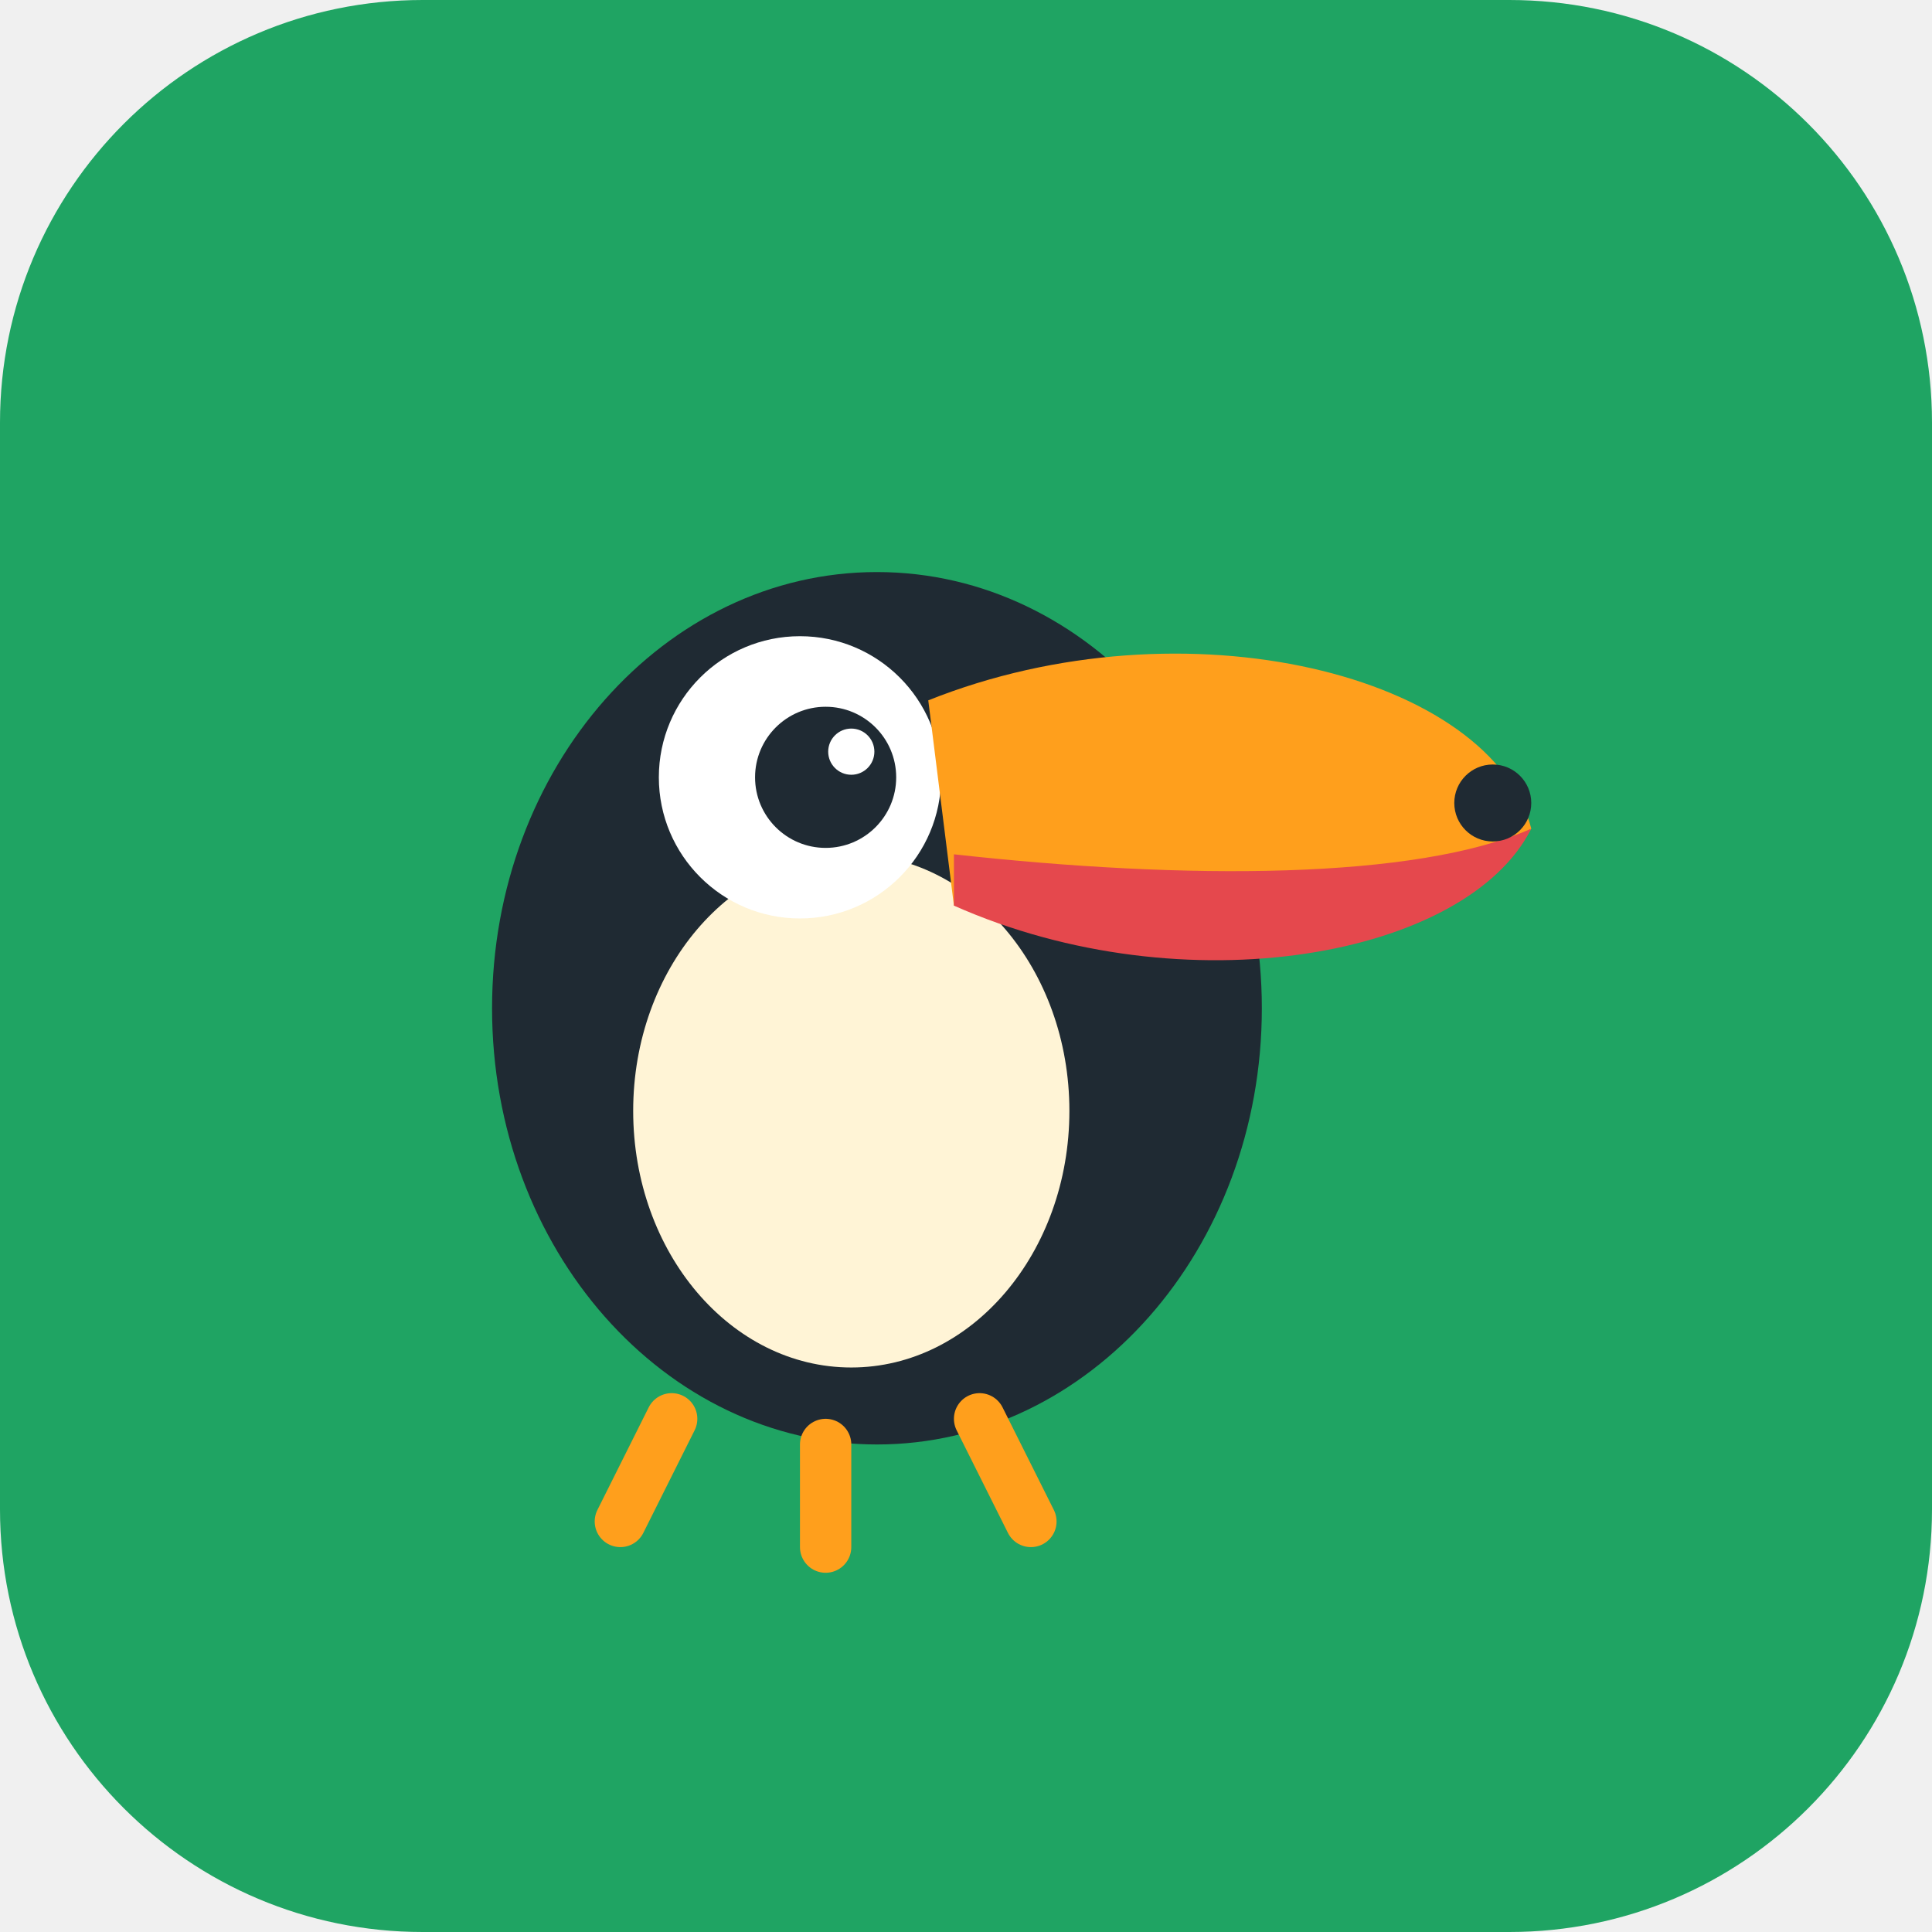
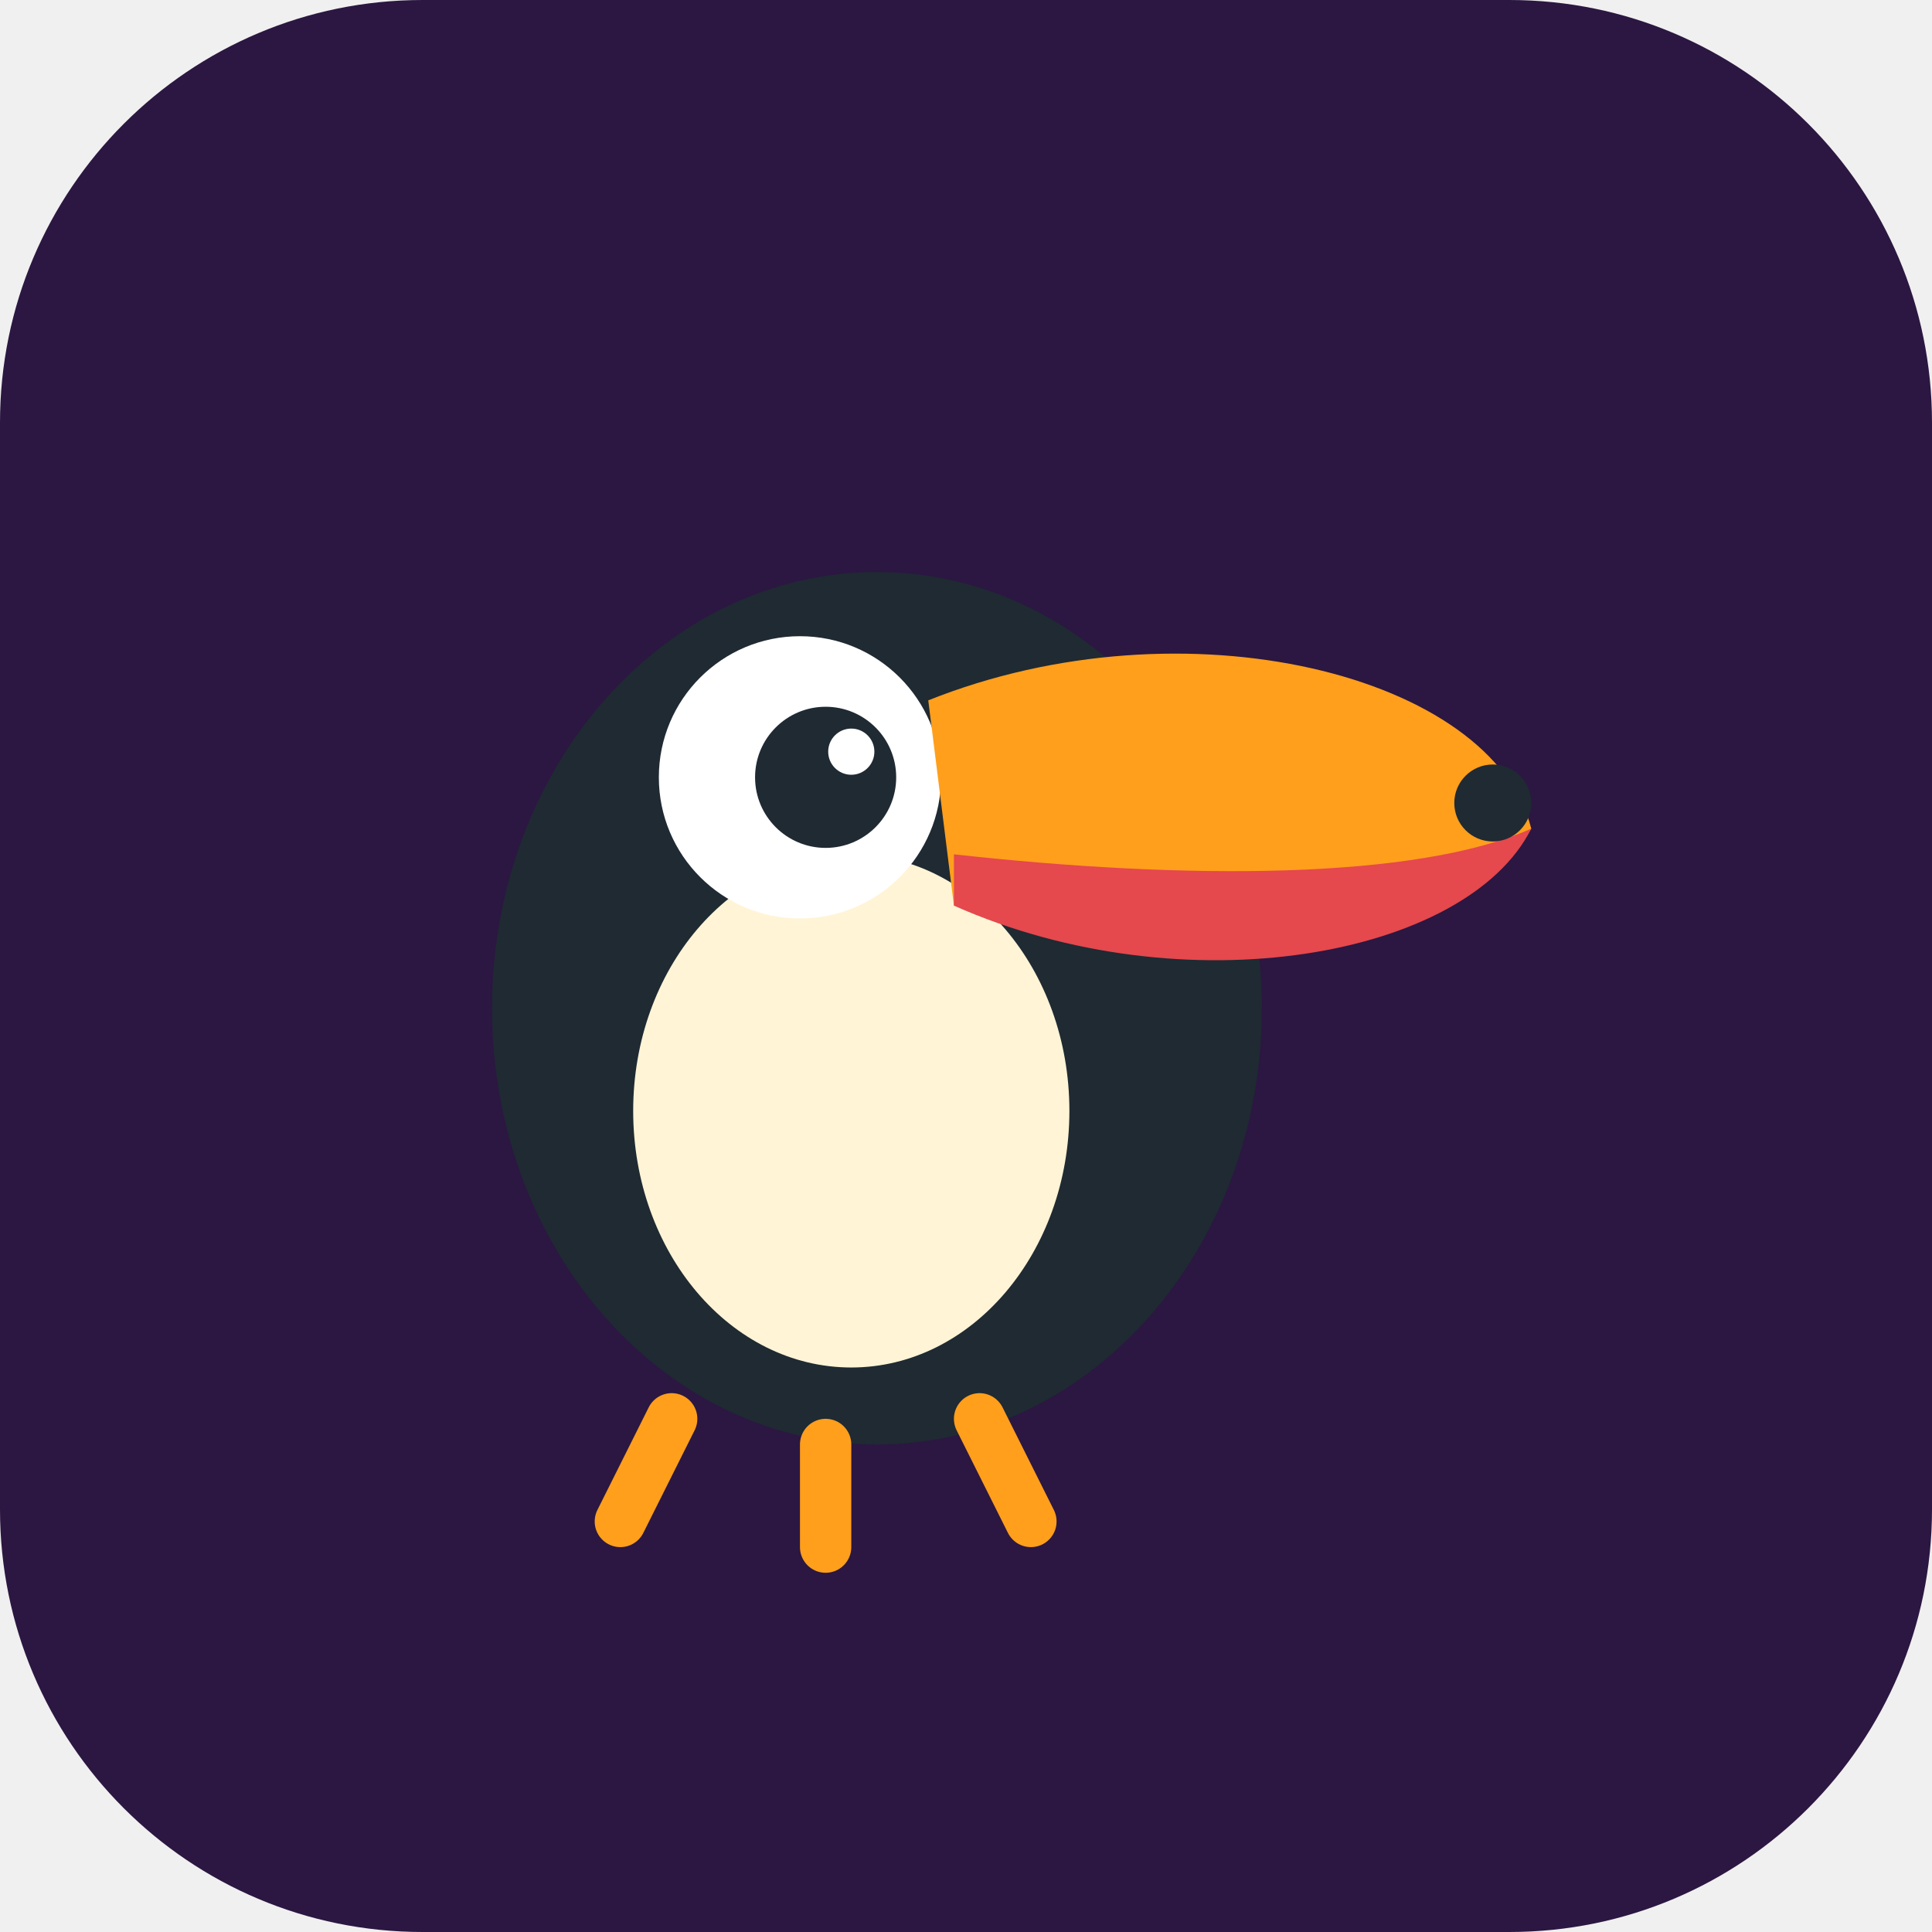
<svg xmlns="http://www.w3.org/2000/svg" viewBox="0 0 512 512">
-   <rect width="512" height="512" rx="112" fill="#1fa463" />
+   <rect width="512" height="512" rx="112" fill="#2b1741" />
  <g transform="translate(76 70) scale(3.4)">
    <ellipse cx="46" cy="58" rx="30" ry="34" fill="#1f2a33" />
    <ellipse cx="44" cy="66" rx="17" ry="20" fill="#fff4d6" />
    <circle cx="40" cy="40" r="11" fill="#fff" />
    <circle cx="42" cy="40" r="5.5" fill="#1f2a33" />
    <circle cx="44" cy="38" r="1.8" fill="#fff" />
    <path d="M50 34 C70 26 94 32 97 44 C92 52 72 54 52 50 Z" fill="#ff9f1c" />
    <path d="M52 46 C70 48 88 48 97 44 C92 54 70 58 52 50 Z" fill="#e5484d" />
    <circle cx="94" cy="42" r="3" fill="#1f2a33" />
    <path d="M30 90 l-4 8 M42 92 l0 8 M54 90 l4 8" stroke="#ff9f1c" stroke-width="4" stroke-linecap="round" />
  </g>
</svg>
